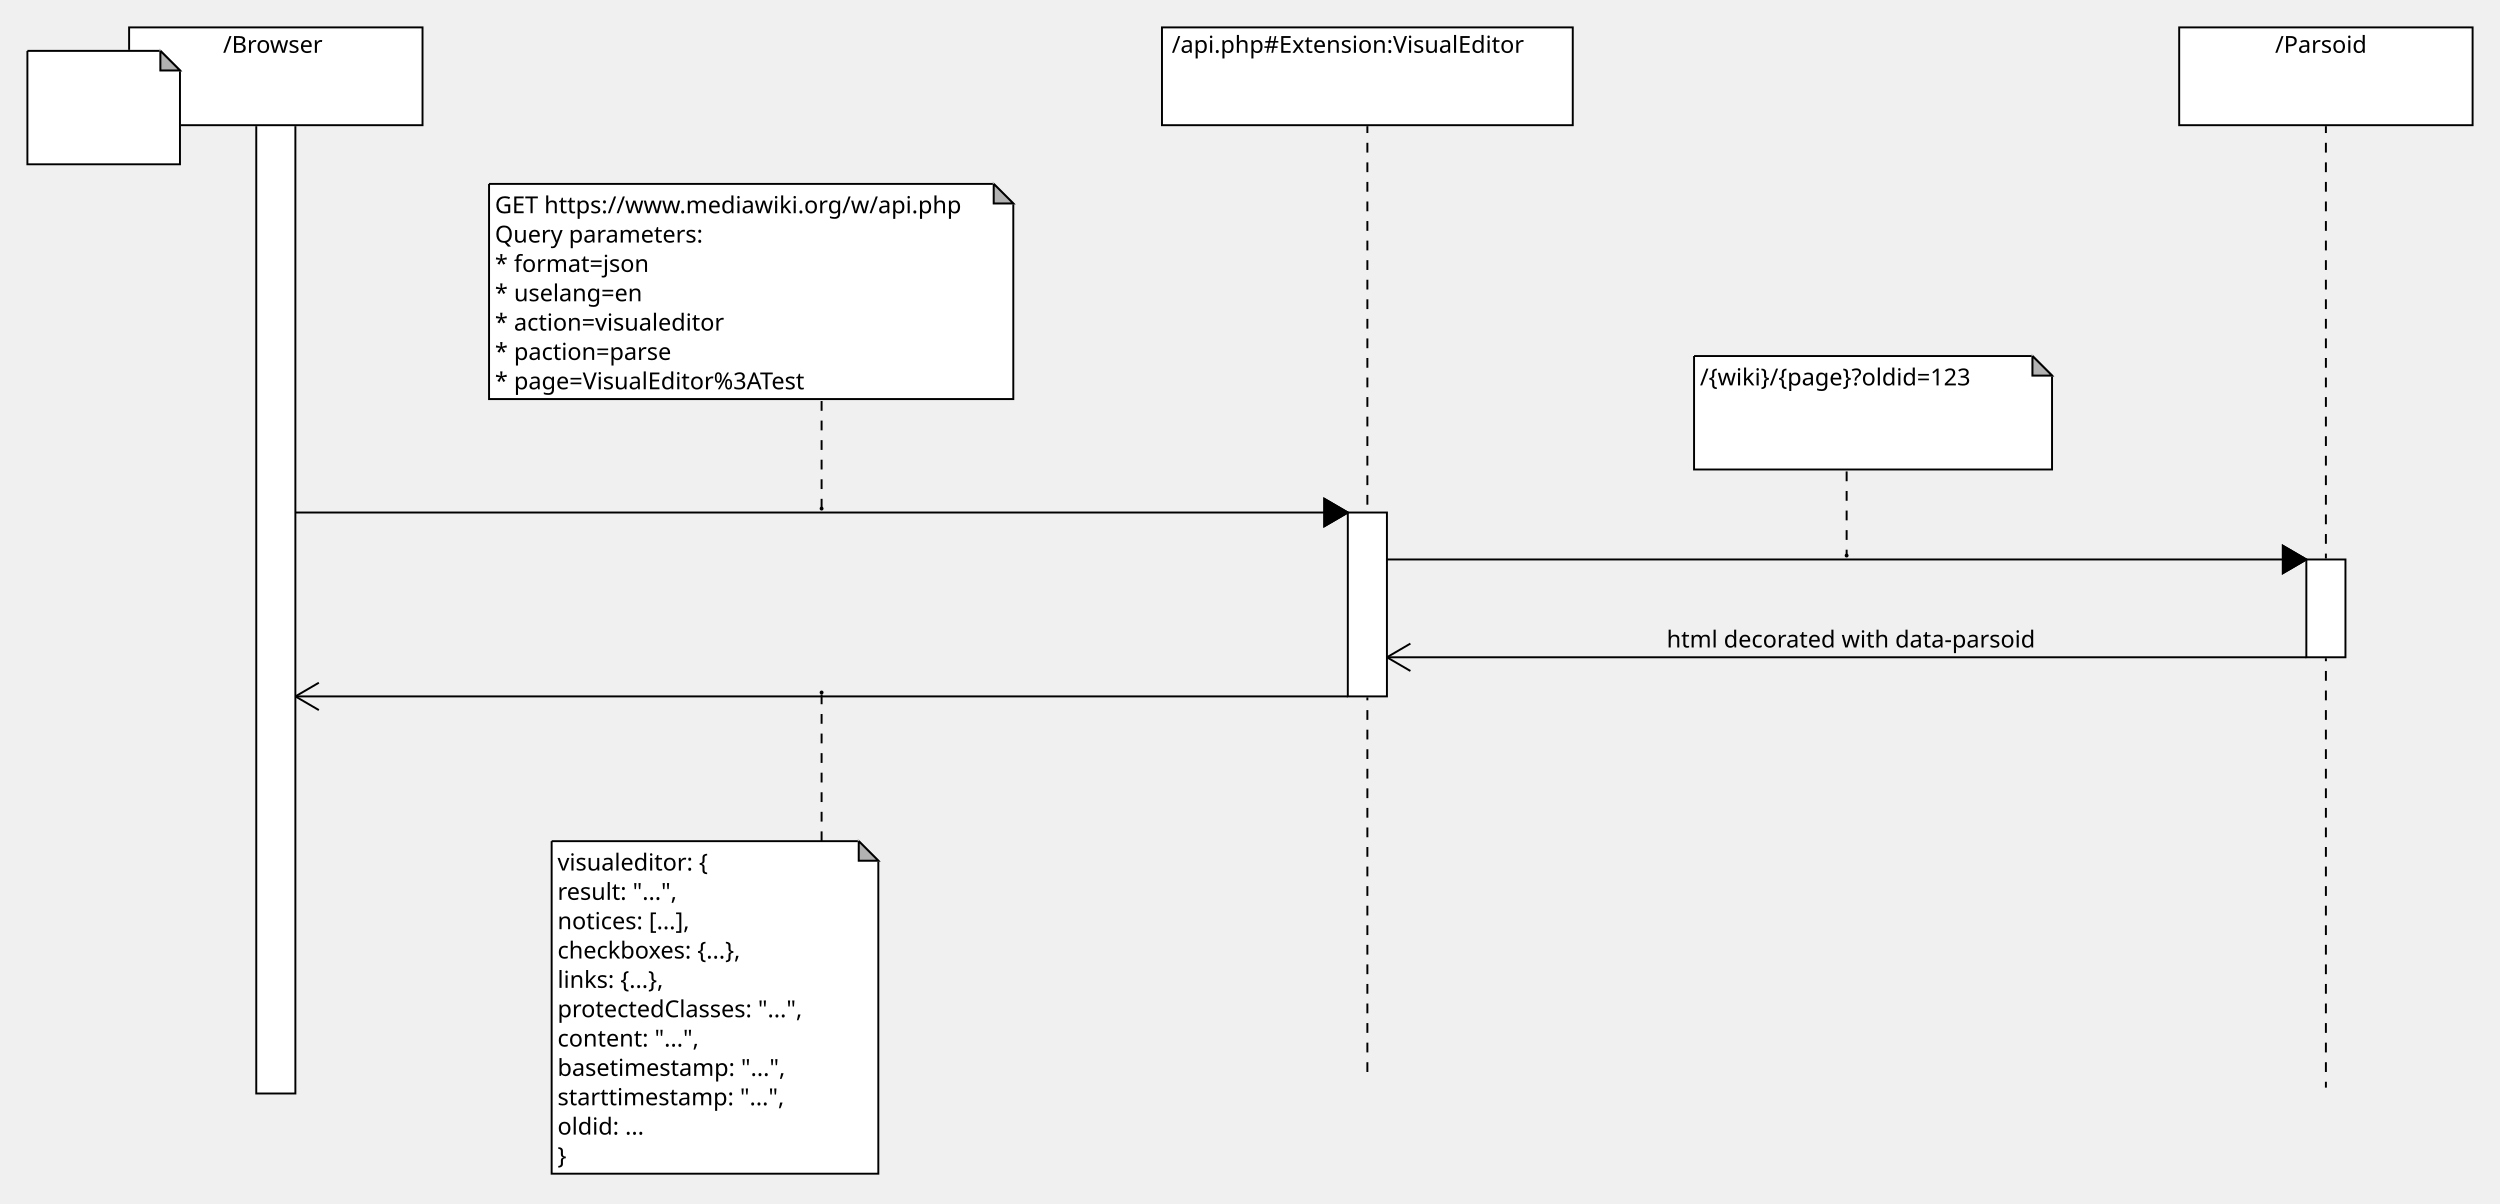
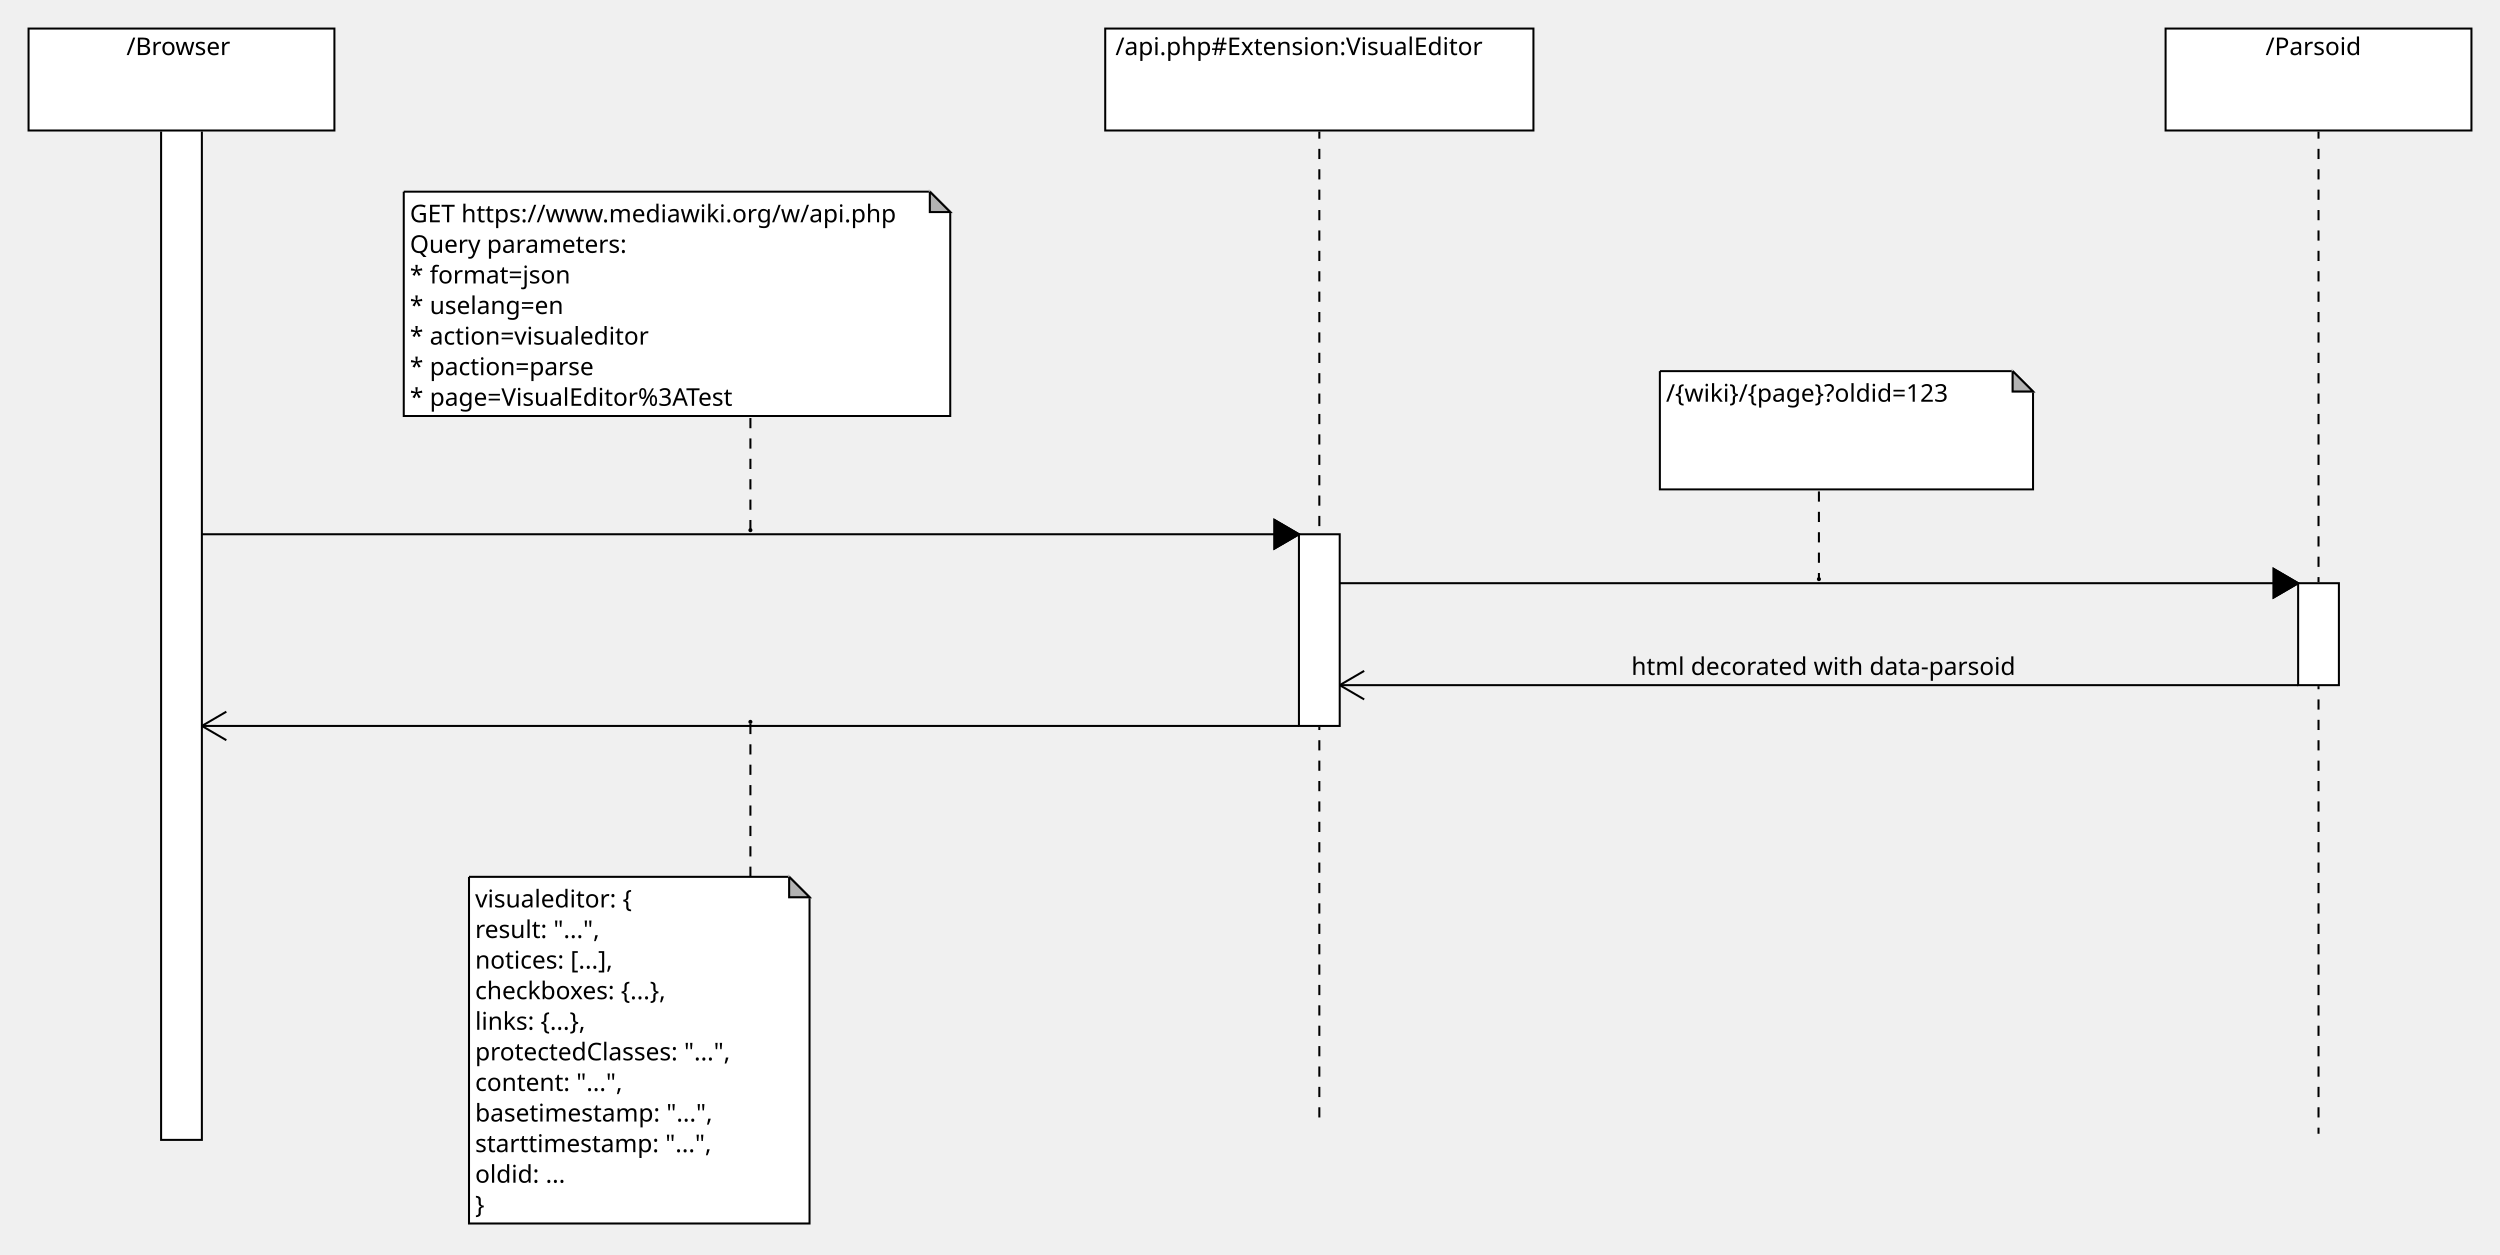
- <svg xmlns="http://www.w3.org/2000/svg" height="615" version="1.1" width="1278">
-   <line fill="#000000" stroke="#000000" stroke-width="1" x1="141" x2="141" y1="63" y2="68" />
-   <line fill="#000000" stroke="#000000" stroke-width="1" x1="141" x2="141" y1="73" y2="78" />
-   <line fill="#000000" stroke="#000000" stroke-width="1" x1="141" x2="141" y1="83" y2="88" />
-   <line fill="#000000" stroke="#000000" stroke-width="1" x1="141" x2="141" y1="93" y2="98" />
-   <line fill="#000000" stroke="#000000" stroke-width="1" x1="141" x2="141" y1="103" y2="108" />
-   <line fill="#000000" stroke="#000000" stroke-width="1" x1="141" x2="141" y1="113" y2="118" />
-   <line fill="#000000" stroke="#000000" stroke-width="1" x1="141" x2="141" y1="123" y2="128" />
-   <line fill="#000000" stroke="#000000" stroke-width="1" x1="141" x2="141" y1="133" y2="138" />
-   <line fill="#000000" stroke="#000000" stroke-width="1" x1="141" x2="141" y1="143" y2="148" />
-   <line fill="#000000" stroke="#000000" stroke-width="1" x1="141" x2="141" y1="153" y2="158" />
-   <line fill="#000000" stroke="#000000" stroke-width="1" x1="141" x2="141" y1="163" y2="168" />
-   <line fill="#000000" stroke="#000000" stroke-width="1" x1="141" x2="141" y1="173" y2="178" />
-   <line fill="#000000" stroke="#000000" stroke-width="1" x1="141" x2="141" y1="183" y2="188" />
-   <line fill="#000000" stroke="#000000" stroke-width="1" x1="141" x2="141" y1="193" y2="198" />
-   <line fill="#000000" stroke="#000000" stroke-width="1" x1="141" x2="141" y1="203" y2="208" />
-   <line fill="#000000" stroke="#000000" stroke-width="1" x1="141" x2="141" y1="213" y2="218" />
-   <line fill="#000000" stroke="#000000" stroke-width="1" x1="141" x2="141" y1="223" y2="228" />
-   <line fill="#000000" stroke="#000000" stroke-width="1" x1="141" x2="141" y1="233" y2="238" />
-   <line fill="#000000" stroke="#000000" stroke-width="1" x1="141" x2="141" y1="243" y2="248" />
-   <line fill="#000000" stroke="#000000" stroke-width="1" x1="141" x2="141" y1="253" y2="258" />
-   <line fill="#000000" stroke="#000000" stroke-width="1" x1="141" x2="141" y1="263" y2="268" />
-   <line fill="#000000" stroke="#000000" stroke-width="1" x1="141" x2="141" y1="273" y2="278" />
-   <line fill="#000000" stroke="#000000" stroke-width="1" x1="141" x2="141" y1="283" y2="288" />
-   <line fill="#000000" stroke="#000000" stroke-width="1" x1="141" x2="141" y1="293" y2="298" />
-   <line fill="#000000" stroke="#000000" stroke-width="1" x1="141" x2="141" y1="303" y2="308" />
-   <line fill="#000000" stroke="#000000" stroke-width="1" x1="141" x2="141" y1="313" y2="318" />
-   <line fill="#000000" stroke="#000000" stroke-width="1" x1="141" x2="141" y1="323" y2="328" />
-   <line fill="#000000" stroke="#000000" stroke-width="1" x1="141" x2="141" y1="333" y2="338" />
-   <line fill="#000000" stroke="#000000" stroke-width="1" x1="141" x2="141" y1="343" y2="348" />
-   <line fill="#000000" stroke="#000000" stroke-width="1" x1="141" x2="141" y1="353" y2="358" />
-   <line fill="#000000" stroke="#000000" stroke-width="1" x1="141" x2="141" y1="363" y2="368" />
-   <line fill="#000000" stroke="#000000" stroke-width="1" x1="141" x2="141" y1="373" y2="378" />
-   <line fill="#000000" stroke="#000000" stroke-width="1" x1="141" x2="141" y1="383" y2="388" />
-   <line fill="#000000" stroke="#000000" stroke-width="1" x1="141" x2="141" y1="393" y2="398" />
-   <line fill="#000000" stroke="#000000" stroke-width="1" x1="141" x2="141" y1="403" y2="408" />
-   <line fill="#000000" stroke="#000000" stroke-width="1" x1="141" x2="141" y1="413" y2="418" />
-   <line fill="#000000" stroke="#000000" stroke-width="1" x1="141" x2="141" y1="423" y2="428" />
-   <line fill="#000000" stroke="#000000" stroke-width="1" x1="141" x2="141" y1="433" y2="438" />
-   <line fill="#000000" stroke="#000000" stroke-width="1" x1="141" x2="141" y1="443" y2="448" />
-   <line fill="#000000" stroke="#000000" stroke-width="1" x1="141" x2="141" y1="453" y2="458" />
-   <line fill="#000000" stroke="#000000" stroke-width="1" x1="141" x2="141" y1="463" y2="468" />
-   <line fill="#000000" stroke="#000000" stroke-width="1" x1="141" x2="141" y1="473" y2="478" />
-   <line fill="#000000" stroke="#000000" stroke-width="1" x1="141" x2="141" y1="483" y2="488" />
-   <line fill="#000000" stroke="#000000" stroke-width="1" x1="141" x2="141" y1="493" y2="498" />
-   <line fill="#000000" stroke="#000000" stroke-width="1" x1="141" x2="141" y1="503" y2="508" />
-   <line fill="#000000" stroke="#000000" stroke-width="1" x1="141" x2="141" y1="513" y2="518" />
-   <line fill="#000000" stroke="#000000" stroke-width="1" x1="141" x2="141" y1="523" y2="528" />
-   <line fill="#000000" stroke="#000000" stroke-width="1" x1="141" x2="141" y1="533" y2="538" />
-   <line fill="#000000" stroke="#000000" stroke-width="1" x1="141" x2="141" y1="543" y2="548" />
-   <line fill="#000000" stroke="#000000" stroke-width="1" x1="141" x2="141" y1="553" y2="558" />
-   <rect fill="#ffffff" height="496" stroke="#ffffff" stroke-width="1" width="20" x="131" y="63" />
-   <rect fill="none" height="496" stroke="#000000" stroke-width="1" width="20" x="131" y="63" />
-   <rect fill="#ffffff" height="50" stroke="#ffffff" stroke-width="1" width="150" x="66" y="14" />
-   <rect fill="none" height="50" stroke="#000000" stroke-width="1" width="150" x="66" y="14" />
-   <text font-family="Dialog" font-size="12" x="114" y="27">
+ <svg xmlns="http://www.w3.org/2000/svg" height="615" version="1.1" width="1226">
+   <line fill="#000000" stroke="#000000" stroke-width="1" x1="89" x2="89" y1="63" y2="68" />
+   <line fill="#000000" stroke="#000000" stroke-width="1" x1="89" x2="89" y1="73" y2="78" />
+   <line fill="#000000" stroke="#000000" stroke-width="1" x1="89" x2="89" y1="83" y2="88" />
+   <line fill="#000000" stroke="#000000" stroke-width="1" x1="89" x2="89" y1="93" y2="98" />
+   <line fill="#000000" stroke="#000000" stroke-width="1" x1="89" x2="89" y1="103" y2="108" />
+   <line fill="#000000" stroke="#000000" stroke-width="1" x1="89" x2="89" y1="113" y2="118" />
+   <line fill="#000000" stroke="#000000" stroke-width="1" x1="89" x2="89" y1="123" y2="128" />
+   <line fill="#000000" stroke="#000000" stroke-width="1" x1="89" x2="89" y1="133" y2="138" />
+   <line fill="#000000" stroke="#000000" stroke-width="1" x1="89" x2="89" y1="143" y2="148" />
+   <line fill="#000000" stroke="#000000" stroke-width="1" x1="89" x2="89" y1="153" y2="158" />
+   <line fill="#000000" stroke="#000000" stroke-width="1" x1="89" x2="89" y1="163" y2="168" />
+   <line fill="#000000" stroke="#000000" stroke-width="1" x1="89" x2="89" y1="173" y2="178" />
+   <line fill="#000000" stroke="#000000" stroke-width="1" x1="89" x2="89" y1="183" y2="188" />
+   <line fill="#000000" stroke="#000000" stroke-width="1" x1="89" x2="89" y1="193" y2="198" />
+   <line fill="#000000" stroke="#000000" stroke-width="1" x1="89" x2="89" y1="203" y2="208" />
+   <line fill="#000000" stroke="#000000" stroke-width="1" x1="89" x2="89" y1="213" y2="218" />
+   <line fill="#000000" stroke="#000000" stroke-width="1" x1="89" x2="89" y1="223" y2="228" />
+   <line fill="#000000" stroke="#000000" stroke-width="1" x1="89" x2="89" y1="233" y2="238" />
+   <line fill="#000000" stroke="#000000" stroke-width="1" x1="89" x2="89" y1="243" y2="248" />
+   <line fill="#000000" stroke="#000000" stroke-width="1" x1="89" x2="89" y1="253" y2="258" />
+   <line fill="#000000" stroke="#000000" stroke-width="1" x1="89" x2="89" y1="263" y2="268" />
+   <line fill="#000000" stroke="#000000" stroke-width="1" x1="89" x2="89" y1="273" y2="278" />
+   <line fill="#000000" stroke="#000000" stroke-width="1" x1="89" x2="89" y1="283" y2="288" />
+   <line fill="#000000" stroke="#000000" stroke-width="1" x1="89" x2="89" y1="293" y2="298" />
+   <line fill="#000000" stroke="#000000" stroke-width="1" x1="89" x2="89" y1="303" y2="308" />
+   <line fill="#000000" stroke="#000000" stroke-width="1" x1="89" x2="89" y1="313" y2="318" />
+   <line fill="#000000" stroke="#000000" stroke-width="1" x1="89" x2="89" y1="323" y2="328" />
+   <line fill="#000000" stroke="#000000" stroke-width="1" x1="89" x2="89" y1="333" y2="338" />
+   <line fill="#000000" stroke="#000000" stroke-width="1" x1="89" x2="89" y1="343" y2="348" />
+   <line fill="#000000" stroke="#000000" stroke-width="1" x1="89" x2="89" y1="353" y2="358" />
+   <line fill="#000000" stroke="#000000" stroke-width="1" x1="89" x2="89" y1="363" y2="368" />
+   <line fill="#000000" stroke="#000000" stroke-width="1" x1="89" x2="89" y1="373" y2="378" />
+   <line fill="#000000" stroke="#000000" stroke-width="1" x1="89" x2="89" y1="383" y2="388" />
+   <line fill="#000000" stroke="#000000" stroke-width="1" x1="89" x2="89" y1="393" y2="398" />
+   <line fill="#000000" stroke="#000000" stroke-width="1" x1="89" x2="89" y1="403" y2="408" />
+   <line fill="#000000" stroke="#000000" stroke-width="1" x1="89" x2="89" y1="413" y2="418" />
+   <line fill="#000000" stroke="#000000" stroke-width="1" x1="89" x2="89" y1="423" y2="428" />
+   <line fill="#000000" stroke="#000000" stroke-width="1" x1="89" x2="89" y1="433" y2="438" />
+   <line fill="#000000" stroke="#000000" stroke-width="1" x1="89" x2="89" y1="443" y2="448" />
+   <line fill="#000000" stroke="#000000" stroke-width="1" x1="89" x2="89" y1="453" y2="458" />
+   <line fill="#000000" stroke="#000000" stroke-width="1" x1="89" x2="89" y1="463" y2="468" />
+   <line fill="#000000" stroke="#000000" stroke-width="1" x1="89" x2="89" y1="473" y2="478" />
+   <line fill="#000000" stroke="#000000" stroke-width="1" x1="89" x2="89" y1="483" y2="488" />
+   <line fill="#000000" stroke="#000000" stroke-width="1" x1="89" x2="89" y1="493" y2="498" />
+   <line fill="#000000" stroke="#000000" stroke-width="1" x1="89" x2="89" y1="503" y2="508" />
+   <line fill="#000000" stroke="#000000" stroke-width="1" x1="89" x2="89" y1="513" y2="518" />
+   <line fill="#000000" stroke="#000000" stroke-width="1" x1="89" x2="89" y1="523" y2="528" />
+   <line fill="#000000" stroke="#000000" stroke-width="1" x1="89" x2="89" y1="533" y2="538" />
+   <line fill="#000000" stroke="#000000" stroke-width="1" x1="89" x2="89" y1="543" y2="548" />
+   <line fill="#000000" stroke="#000000" stroke-width="1" x1="89" x2="89" y1="553" y2="558" />
+   <rect fill="#ffffff" height="496" stroke="#ffffff" stroke-width="1" width="20" x="79" y="63" />
+   <rect fill="none" height="496" stroke="#000000" stroke-width="1" width="20" x="79" y="63" />
+   <rect fill="#ffffff" height="50" stroke="#ffffff" stroke-width="1" width="150" x="14" y="14" />
+   <rect fill="none" height="50" stroke="#000000" stroke-width="1" width="150" x="14" y="14" />
+   <text font-family="Dialog" font-size="12" x="62" y="27">
/Browser</text>
-   <line fill="#000000" stroke="#000000" stroke-width="1" x1="699" x2="699" y1="63" y2="68" />
-   <line fill="#000000" stroke="#000000" stroke-width="1" x1="699" x2="699" y1="73" y2="78" />
-   <line fill="#000000" stroke="#000000" stroke-width="1" x1="699" x2="699" y1="83" y2="88" />
-   <line fill="#000000" stroke="#000000" stroke-width="1" x1="699" x2="699" y1="93" y2="98" />
-   <line fill="#000000" stroke="#000000" stroke-width="1" x1="699" x2="699" y1="103" y2="108" />
-   <line fill="#000000" stroke="#000000" stroke-width="1" x1="699" x2="699" y1="113" y2="118" />
-   <line fill="#000000" stroke="#000000" stroke-width="1" x1="699" x2="699" y1="123" y2="128" />
-   <line fill="#000000" stroke="#000000" stroke-width="1" x1="699" x2="699" y1="133" y2="138" />
-   <line fill="#000000" stroke="#000000" stroke-width="1" x1="699" x2="699" y1="143" y2="148" />
-   <line fill="#000000" stroke="#000000" stroke-width="1" x1="699" x2="699" y1="153" y2="158" />
-   <line fill="#000000" stroke="#000000" stroke-width="1" x1="699" x2="699" y1="163" y2="168" />
-   <line fill="#000000" stroke="#000000" stroke-width="1" x1="699" x2="699" y1="173" y2="178" />
-   <line fill="#000000" stroke="#000000" stroke-width="1" x1="699" x2="699" y1="183" y2="188" />
-   <line fill="#000000" stroke="#000000" stroke-width="1" x1="699" x2="699" y1="193" y2="198" />
-   <line fill="#000000" stroke="#000000" stroke-width="1" x1="699" x2="699" y1="203" y2="208" />
-   <line fill="#000000" stroke="#000000" stroke-width="1" x1="699" x2="699" y1="213" y2="218" />
-   <line fill="#000000" stroke="#000000" stroke-width="1" x1="699" x2="699" y1="223" y2="228" />
-   <line fill="#000000" stroke="#000000" stroke-width="1" x1="699" x2="699" y1="233" y2="238" />
-   <line fill="#000000" stroke="#000000" stroke-width="1" x1="699" x2="699" y1="243" y2="248" />
-   <line fill="#000000" stroke="#000000" stroke-width="1" x1="699" x2="699" y1="253" y2="258" />
-   <line fill="#000000" stroke="#000000" stroke-width="1" x1="699" x2="699" y1="263" y2="268" />
-   <line fill="#000000" stroke="#000000" stroke-width="1" x1="699" x2="699" y1="273" y2="278" />
-   <line fill="#000000" stroke="#000000" stroke-width="1" x1="699" x2="699" y1="283" y2="288" />
-   <line fill="#000000" stroke="#000000" stroke-width="1" x1="699" x2="699" y1="293" y2="298" />
-   <line fill="#000000" stroke="#000000" stroke-width="1" x1="699" x2="699" y1="303" y2="308" />
-   <line fill="#000000" stroke="#000000" stroke-width="1" x1="699" x2="699" y1="313" y2="318" />
-   <line fill="#000000" stroke="#000000" stroke-width="1" x1="699" x2="699" y1="323" y2="328" />
-   <line fill="#000000" stroke="#000000" stroke-width="1" x1="699" x2="699" y1="333" y2="338" />
-   <line fill="#000000" stroke="#000000" stroke-width="1" x1="699" x2="699" y1="343" y2="348" />
-   <line fill="#000000" stroke="#000000" stroke-width="1" x1="699" x2="699" y1="353" y2="358" />
-   <line fill="#000000" stroke="#000000" stroke-width="1" x1="699" x2="699" y1="363" y2="368" />
-   <line fill="#000000" stroke="#000000" stroke-width="1" x1="699" x2="699" y1="373" y2="378" />
-   <line fill="#000000" stroke="#000000" stroke-width="1" x1="699" x2="699" y1="383" y2="388" />
-   <line fill="#000000" stroke="#000000" stroke-width="1" x1="699" x2="699" y1="393" y2="398" />
-   <line fill="#000000" stroke="#000000" stroke-width="1" x1="699" x2="699" y1="403" y2="408" />
-   <line fill="#000000" stroke="#000000" stroke-width="1" x1="699" x2="699" y1="413" y2="418" />
-   <line fill="#000000" stroke="#000000" stroke-width="1" x1="699" x2="699" y1="423" y2="428" />
-   <line fill="#000000" stroke="#000000" stroke-width="1" x1="699" x2="699" y1="433" y2="438" />
-   <line fill="#000000" stroke="#000000" stroke-width="1" x1="699" x2="699" y1="443" y2="448" />
-   <line fill="#000000" stroke="#000000" stroke-width="1" x1="699" x2="699" y1="453" y2="458" />
-   <line fill="#000000" stroke="#000000" stroke-width="1" x1="699" x2="699" y1="463" y2="468" />
-   <line fill="#000000" stroke="#000000" stroke-width="1" x1="699" x2="699" y1="473" y2="478" />
-   <line fill="#000000" stroke="#000000" stroke-width="1" x1="699" x2="699" y1="483" y2="488" />
-   <line fill="#000000" stroke="#000000" stroke-width="1" x1="699" x2="699" y1="493" y2="498" />
-   <line fill="#000000" stroke="#000000" stroke-width="1" x1="699" x2="699" y1="503" y2="508" />
-   <line fill="#000000" stroke="#000000" stroke-width="1" x1="699" x2="699" y1="513" y2="518" />
-   <line fill="#000000" stroke="#000000" stroke-width="1" x1="699" x2="699" y1="523" y2="528" />
-   <line fill="#000000" stroke="#000000" stroke-width="1" x1="699" x2="699" y1="533" y2="538" />
-   <line fill="#000000" stroke="#000000" stroke-width="1" x1="699" x2="699" y1="543" y2="548" />
-   <rect fill="#ffffff" height="94" stroke="#ffffff" stroke-width="1" width="20" x="689" y="262" />
-   <rect fill="none" height="94" stroke="#000000" stroke-width="1" width="20" x="689" y="262" />
-   <rect fill="#ffffff" height="50" stroke="#ffffff" stroke-width="1" width="210" x="594" y="14" />
-   <rect fill="none" height="50" stroke="#000000" stroke-width="1" width="210" x="594" y="14" />
-   <text font-family="Dialog" font-size="12" x="599" y="27">
+   <line fill="#000000" stroke="#000000" stroke-width="1" x1="647" x2="647" y1="63" y2="68" />
+   <line fill="#000000" stroke="#000000" stroke-width="1" x1="647" x2="647" y1="73" y2="78" />
+   <line fill="#000000" stroke="#000000" stroke-width="1" x1="647" x2="647" y1="83" y2="88" />
+   <line fill="#000000" stroke="#000000" stroke-width="1" x1="647" x2="647" y1="93" y2="98" />
+   <line fill="#000000" stroke="#000000" stroke-width="1" x1="647" x2="647" y1="103" y2="108" />
+   <line fill="#000000" stroke="#000000" stroke-width="1" x1="647" x2="647" y1="113" y2="118" />
+   <line fill="#000000" stroke="#000000" stroke-width="1" x1="647" x2="647" y1="123" y2="128" />
+   <line fill="#000000" stroke="#000000" stroke-width="1" x1="647" x2="647" y1="133" y2="138" />
+   <line fill="#000000" stroke="#000000" stroke-width="1" x1="647" x2="647" y1="143" y2="148" />
+   <line fill="#000000" stroke="#000000" stroke-width="1" x1="647" x2="647" y1="153" y2="158" />
+   <line fill="#000000" stroke="#000000" stroke-width="1" x1="647" x2="647" y1="163" y2="168" />
+   <line fill="#000000" stroke="#000000" stroke-width="1" x1="647" x2="647" y1="173" y2="178" />
+   <line fill="#000000" stroke="#000000" stroke-width="1" x1="647" x2="647" y1="183" y2="188" />
+   <line fill="#000000" stroke="#000000" stroke-width="1" x1="647" x2="647" y1="193" y2="198" />
+   <line fill="#000000" stroke="#000000" stroke-width="1" x1="647" x2="647" y1="203" y2="208" />
+   <line fill="#000000" stroke="#000000" stroke-width="1" x1="647" x2="647" y1="213" y2="218" />
+   <line fill="#000000" stroke="#000000" stroke-width="1" x1="647" x2="647" y1="223" y2="228" />
+   <line fill="#000000" stroke="#000000" stroke-width="1" x1="647" x2="647" y1="233" y2="238" />
+   <line fill="#000000" stroke="#000000" stroke-width="1" x1="647" x2="647" y1="243" y2="248" />
+   <line fill="#000000" stroke="#000000" stroke-width="1" x1="647" x2="647" y1="253" y2="258" />
+   <line fill="#000000" stroke="#000000" stroke-width="1" x1="647" x2="647" y1="263" y2="268" />
+   <line fill="#000000" stroke="#000000" stroke-width="1" x1="647" x2="647" y1="273" y2="278" />
+   <line fill="#000000" stroke="#000000" stroke-width="1" x1="647" x2="647" y1="283" y2="288" />
+   <line fill="#000000" stroke="#000000" stroke-width="1" x1="647" x2="647" y1="293" y2="298" />
+   <line fill="#000000" stroke="#000000" stroke-width="1" x1="647" x2="647" y1="303" y2="308" />
+   <line fill="#000000" stroke="#000000" stroke-width="1" x1="647" x2="647" y1="313" y2="318" />
+   <line fill="#000000" stroke="#000000" stroke-width="1" x1="647" x2="647" y1="323" y2="328" />
+   <line fill="#000000" stroke="#000000" stroke-width="1" x1="647" x2="647" y1="333" y2="338" />
+   <line fill="#000000" stroke="#000000" stroke-width="1" x1="647" x2="647" y1="343" y2="348" />
+   <line fill="#000000" stroke="#000000" stroke-width="1" x1="647" x2="647" y1="353" y2="358" />
+   <line fill="#000000" stroke="#000000" stroke-width="1" x1="647" x2="647" y1="363" y2="368" />
+   <line fill="#000000" stroke="#000000" stroke-width="1" x1="647" x2="647" y1="373" y2="378" />
+   <line fill="#000000" stroke="#000000" stroke-width="1" x1="647" x2="647" y1="383" y2="388" />
+   <line fill="#000000" stroke="#000000" stroke-width="1" x1="647" x2="647" y1="393" y2="398" />
+   <line fill="#000000" stroke="#000000" stroke-width="1" x1="647" x2="647" y1="403" y2="408" />
+   <line fill="#000000" stroke="#000000" stroke-width="1" x1="647" x2="647" y1="413" y2="418" />
+   <line fill="#000000" stroke="#000000" stroke-width="1" x1="647" x2="647" y1="423" y2="428" />
+   <line fill="#000000" stroke="#000000" stroke-width="1" x1="647" x2="647" y1="433" y2="438" />
+   <line fill="#000000" stroke="#000000" stroke-width="1" x1="647" x2="647" y1="443" y2="448" />
+   <line fill="#000000" stroke="#000000" stroke-width="1" x1="647" x2="647" y1="453" y2="458" />
+   <line fill="#000000" stroke="#000000" stroke-width="1" x1="647" x2="647" y1="463" y2="468" />
+   <line fill="#000000" stroke="#000000" stroke-width="1" x1="647" x2="647" y1="473" y2="478" />
+   <line fill="#000000" stroke="#000000" stroke-width="1" x1="647" x2="647" y1="483" y2="488" />
+   <line fill="#000000" stroke="#000000" stroke-width="1" x1="647" x2="647" y1="493" y2="498" />
+   <line fill="#000000" stroke="#000000" stroke-width="1" x1="647" x2="647" y1="503" y2="508" />
+   <line fill="#000000" stroke="#000000" stroke-width="1" x1="647" x2="647" y1="513" y2="518" />
+   <line fill="#000000" stroke="#000000" stroke-width="1" x1="647" x2="647" y1="523" y2="528" />
+   <line fill="#000000" stroke="#000000" stroke-width="1" x1="647" x2="647" y1="533" y2="538" />
+   <line fill="#000000" stroke="#000000" stroke-width="1" x1="647" x2="647" y1="543" y2="548" />
+   <rect fill="#ffffff" height="94" stroke="#ffffff" stroke-width="1" width="20" x="637" y="262" />
+   <rect fill="none" height="94" stroke="#000000" stroke-width="1" width="20" x="637" y="262" />
+   <rect fill="#ffffff" height="50" stroke="#ffffff" stroke-width="1" width="210" x="542" y="14" />
+   <rect fill="none" height="50" stroke="#000000" stroke-width="1" width="210" x="542" y="14" />
+   <text font-family="Dialog" font-size="12" x="547" y="27">
/api.php#Extension:VisualEditor</text>
-   <line fill="#000000" stroke="#000000" stroke-width="1" x1="1189" x2="1189" y1="63" y2="68" />
-   <line fill="#000000" stroke="#000000" stroke-width="1" x1="1189" x2="1189" y1="73" y2="78" />
-   <line fill="#000000" stroke="#000000" stroke-width="1" x1="1189" x2="1189" y1="83" y2="88" />
-   <line fill="#000000" stroke="#000000" stroke-width="1" x1="1189" x2="1189" y1="93" y2="98" />
-   <line fill="#000000" stroke="#000000" stroke-width="1" x1="1189" x2="1189" y1="103" y2="108" />
-   <line fill="#000000" stroke="#000000" stroke-width="1" x1="1189" x2="1189" y1="113" y2="118" />
-   <line fill="#000000" stroke="#000000" stroke-width="1" x1="1189" x2="1189" y1="123" y2="128" />
-   <line fill="#000000" stroke="#000000" stroke-width="1" x1="1189" x2="1189" y1="133" y2="138" />
-   <line fill="#000000" stroke="#000000" stroke-width="1" x1="1189" x2="1189" y1="143" y2="148" />
-   <line fill="#000000" stroke="#000000" stroke-width="1" x1="1189" x2="1189" y1="153" y2="158" />
-   <line fill="#000000" stroke="#000000" stroke-width="1" x1="1189" x2="1189" y1="163" y2="168" />
-   <line fill="#000000" stroke="#000000" stroke-width="1" x1="1189" x2="1189" y1="173" y2="178" />
-   <line fill="#000000" stroke="#000000" stroke-width="1" x1="1189" x2="1189" y1="183" y2="188" />
-   <line fill="#000000" stroke="#000000" stroke-width="1" x1="1189" x2="1189" y1="193" y2="198" />
-   <line fill="#000000" stroke="#000000" stroke-width="1" x1="1189" x2="1189" y1="203" y2="208" />
-   <line fill="#000000" stroke="#000000" stroke-width="1" x1="1189" x2="1189" y1="213" y2="218" />
-   <line fill="#000000" stroke="#000000" stroke-width="1" x1="1189" x2="1189" y1="223" y2="228" />
-   <line fill="#000000" stroke="#000000" stroke-width="1" x1="1189" x2="1189" y1="233" y2="238" />
-   <line fill="#000000" stroke="#000000" stroke-width="1" x1="1189" x2="1189" y1="243" y2="248" />
-   <line fill="#000000" stroke="#000000" stroke-width="1" x1="1189" x2="1189" y1="253" y2="258" />
-   <line fill="#000000" stroke="#000000" stroke-width="1" x1="1189" x2="1189" y1="263" y2="268" />
-   <line fill="#000000" stroke="#000000" stroke-width="1" x1="1189" x2="1189" y1="273" y2="278" />
-   <line fill="#000000" stroke="#000000" stroke-width="1" x1="1189" x2="1189" y1="283" y2="288" />
-   <line fill="#000000" stroke="#000000" stroke-width="1" x1="1189" x2="1189" y1="293" y2="298" />
-   <line fill="#000000" stroke="#000000" stroke-width="1" x1="1189" x2="1189" y1="303" y2="308" />
-   <line fill="#000000" stroke="#000000" stroke-width="1" x1="1189" x2="1189" y1="313" y2="318" />
-   <line fill="#000000" stroke="#000000" stroke-width="1" x1="1189" x2="1189" y1="323" y2="328" />
-   <line fill="#000000" stroke="#000000" stroke-width="1" x1="1189" x2="1189" y1="333" y2="338" />
-   <line fill="#000000" stroke="#000000" stroke-width="1" x1="1189" x2="1189" y1="343" y2="348" />
-   <line fill="#000000" stroke="#000000" stroke-width="1" x1="1189" x2="1189" y1="353" y2="358" />
-   <line fill="#000000" stroke="#000000" stroke-width="1" x1="1189" x2="1189" y1="363" y2="368" />
-   <line fill="#000000" stroke="#000000" stroke-width="1" x1="1189" x2="1189" y1="373" y2="378" />
-   <line fill="#000000" stroke="#000000" stroke-width="1" x1="1189" x2="1189" y1="383" y2="388" />
-   <line fill="#000000" stroke="#000000" stroke-width="1" x1="1189" x2="1189" y1="393" y2="398" />
-   <line fill="#000000" stroke="#000000" stroke-width="1" x1="1189" x2="1189" y1="403" y2="408" />
-   <line fill="#000000" stroke="#000000" stroke-width="1" x1="1189" x2="1189" y1="413" y2="418" />
-   <line fill="#000000" stroke="#000000" stroke-width="1" x1="1189" x2="1189" y1="423" y2="428" />
-   <line fill="#000000" stroke="#000000" stroke-width="1" x1="1189" x2="1189" y1="433" y2="438" />
-   <line fill="#000000" stroke="#000000" stroke-width="1" x1="1189" x2="1189" y1="443" y2="448" />
-   <line fill="#000000" stroke="#000000" stroke-width="1" x1="1189" x2="1189" y1="453" y2="458" />
-   <line fill="#000000" stroke="#000000" stroke-width="1" x1="1189" x2="1189" y1="463" y2="468" />
-   <line fill="#000000" stroke="#000000" stroke-width="1" x1="1189" x2="1189" y1="473" y2="478" />
-   <line fill="#000000" stroke="#000000" stroke-width="1" x1="1189" x2="1189" y1="483" y2="488" />
-   <line fill="#000000" stroke="#000000" stroke-width="1" x1="1189" x2="1189" y1="493" y2="498" />
-   <line fill="#000000" stroke="#000000" stroke-width="1" x1="1189" x2="1189" y1="503" y2="508" />
-   <line fill="#000000" stroke="#000000" stroke-width="1" x1="1189" x2="1189" y1="513" y2="518" />
-   <line fill="#000000" stroke="#000000" stroke-width="1" x1="1189" x2="1189" y1="523" y2="528" />
-   <line fill="#000000" stroke="#000000" stroke-width="1" x1="1189" x2="1189" y1="533" y2="538" />
-   <line fill="#000000" stroke="#000000" stroke-width="1" x1="1189" x2="1189" y1="543" y2="548" />
-   <line fill="#000000" stroke="#000000" stroke-width="1" x1="1189" x2="1189" y1="553" y2="556" />
-   <rect fill="#ffffff" height="50" stroke="#ffffff" stroke-width="1" width="20" x="1179" y="286" />
-   <rect fill="none" height="50" stroke="#000000" stroke-width="1" width="20" x="1179" y="286" />
-   <rect fill="#ffffff" height="50" stroke="#ffffff" stroke-width="1" width="150" x="1114" y="14" />
-   <rect fill="none" height="50" stroke="#000000" stroke-width="1" width="150" x="1114" y="14" />
-   <text font-family="Dialog" font-size="12" x="1163" y="27">
+   <line fill="#000000" stroke="#000000" stroke-width="1" x1="1137" x2="1137" y1="63" y2="68" />
+   <line fill="#000000" stroke="#000000" stroke-width="1" x1="1137" x2="1137" y1="73" y2="78" />
+   <line fill="#000000" stroke="#000000" stroke-width="1" x1="1137" x2="1137" y1="83" y2="88" />
+   <line fill="#000000" stroke="#000000" stroke-width="1" x1="1137" x2="1137" y1="93" y2="98" />
+   <line fill="#000000" stroke="#000000" stroke-width="1" x1="1137" x2="1137" y1="103" y2="108" />
+   <line fill="#000000" stroke="#000000" stroke-width="1" x1="1137" x2="1137" y1="113" y2="118" />
+   <line fill="#000000" stroke="#000000" stroke-width="1" x1="1137" x2="1137" y1="123" y2="128" />
+   <line fill="#000000" stroke="#000000" stroke-width="1" x1="1137" x2="1137" y1="133" y2="138" />
+   <line fill="#000000" stroke="#000000" stroke-width="1" x1="1137" x2="1137" y1="143" y2="148" />
+   <line fill="#000000" stroke="#000000" stroke-width="1" x1="1137" x2="1137" y1="153" y2="158" />
+   <line fill="#000000" stroke="#000000" stroke-width="1" x1="1137" x2="1137" y1="163" y2="168" />
+   <line fill="#000000" stroke="#000000" stroke-width="1" x1="1137" x2="1137" y1="173" y2="178" />
+   <line fill="#000000" stroke="#000000" stroke-width="1" x1="1137" x2="1137" y1="183" y2="188" />
+   <line fill="#000000" stroke="#000000" stroke-width="1" x1="1137" x2="1137" y1="193" y2="198" />
+   <line fill="#000000" stroke="#000000" stroke-width="1" x1="1137" x2="1137" y1="203" y2="208" />
+   <line fill="#000000" stroke="#000000" stroke-width="1" x1="1137" x2="1137" y1="213" y2="218" />
+   <line fill="#000000" stroke="#000000" stroke-width="1" x1="1137" x2="1137" y1="223" y2="228" />
+   <line fill="#000000" stroke="#000000" stroke-width="1" x1="1137" x2="1137" y1="233" y2="238" />
+   <line fill="#000000" stroke="#000000" stroke-width="1" x1="1137" x2="1137" y1="243" y2="248" />
+   <line fill="#000000" stroke="#000000" stroke-width="1" x1="1137" x2="1137" y1="253" y2="258" />
+   <line fill="#000000" stroke="#000000" stroke-width="1" x1="1137" x2="1137" y1="263" y2="268" />
+   <line fill="#000000" stroke="#000000" stroke-width="1" x1="1137" x2="1137" y1="273" y2="278" />
+   <line fill="#000000" stroke="#000000" stroke-width="1" x1="1137" x2="1137" y1="283" y2="288" />
+   <line fill="#000000" stroke="#000000" stroke-width="1" x1="1137" x2="1137" y1="293" y2="298" />
+   <line fill="#000000" stroke="#000000" stroke-width="1" x1="1137" x2="1137" y1="303" y2="308" />
+   <line fill="#000000" stroke="#000000" stroke-width="1" x1="1137" x2="1137" y1="313" y2="318" />
+   <line fill="#000000" stroke="#000000" stroke-width="1" x1="1137" x2="1137" y1="323" y2="328" />
+   <line fill="#000000" stroke="#000000" stroke-width="1" x1="1137" x2="1137" y1="333" y2="338" />
+   <line fill="#000000" stroke="#000000" stroke-width="1" x1="1137" x2="1137" y1="343" y2="348" />
+   <line fill="#000000" stroke="#000000" stroke-width="1" x1="1137" x2="1137" y1="353" y2="358" />
+   <line fill="#000000" stroke="#000000" stroke-width="1" x1="1137" x2="1137" y1="363" y2="368" />
+   <line fill="#000000" stroke="#000000" stroke-width="1" x1="1137" x2="1137" y1="373" y2="378" />
+   <line fill="#000000" stroke="#000000" stroke-width="1" x1="1137" x2="1137" y1="383" y2="388" />
+   <line fill="#000000" stroke="#000000" stroke-width="1" x1="1137" x2="1137" y1="393" y2="398" />
+   <line fill="#000000" stroke="#000000" stroke-width="1" x1="1137" x2="1137" y1="403" y2="408" />
+   <line fill="#000000" stroke="#000000" stroke-width="1" x1="1137" x2="1137" y1="413" y2="418" />
+   <line fill="#000000" stroke="#000000" stroke-width="1" x1="1137" x2="1137" y1="423" y2="428" />
+   <line fill="#000000" stroke="#000000" stroke-width="1" x1="1137" x2="1137" y1="433" y2="438" />
+   <line fill="#000000" stroke="#000000" stroke-width="1" x1="1137" x2="1137" y1="443" y2="448" />
+   <line fill="#000000" stroke="#000000" stroke-width="1" x1="1137" x2="1137" y1="453" y2="458" />
+   <line fill="#000000" stroke="#000000" stroke-width="1" x1="1137" x2="1137" y1="463" y2="468" />
+   <line fill="#000000" stroke="#000000" stroke-width="1" x1="1137" x2="1137" y1="473" y2="478" />
+   <line fill="#000000" stroke="#000000" stroke-width="1" x1="1137" x2="1137" y1="483" y2="488" />
+   <line fill="#000000" stroke="#000000" stroke-width="1" x1="1137" x2="1137" y1="493" y2="498" />
+   <line fill="#000000" stroke="#000000" stroke-width="1" x1="1137" x2="1137" y1="503" y2="508" />
+   <line fill="#000000" stroke="#000000" stroke-width="1" x1="1137" x2="1137" y1="513" y2="518" />
+   <line fill="#000000" stroke="#000000" stroke-width="1" x1="1137" x2="1137" y1="523" y2="528" />
+   <line fill="#000000" stroke="#000000" stroke-width="1" x1="1137" x2="1137" y1="533" y2="538" />
+   <line fill="#000000" stroke="#000000" stroke-width="1" x1="1137" x2="1137" y1="543" y2="548" />
+   <line fill="#000000" stroke="#000000" stroke-width="1" x1="1137" x2="1137" y1="553" y2="556" />
+   <rect fill="#ffffff" height="50" stroke="#ffffff" stroke-width="1" width="20" x="1127" y="286" />
+   <rect fill="none" height="50" stroke="#000000" stroke-width="1" width="20" x="1127" y="286" />
+   <rect fill="#ffffff" height="50" stroke="#ffffff" stroke-width="1" width="150" x="1062" y="14" />
+   <rect fill="none" height="50" stroke="#000000" stroke-width="1" width="150" x="1062" y="14" />
+   <text font-family="Dialog" font-size="12" x="1111" y="27">
/Parsoid</text>
-   <polyline fill="none" points="151,262 689,262" stroke="#000000" stroke-width="1" />
-   <polygon fill="#000000" points="689,262 677,269 677,255" stroke="#000000" stroke-width="1" />
-   <polygon fill="none" points="689,262 677,269 677,255" stroke="#000000" stroke-width="1" />
-   <ellipse cx="420" cy="260" fill="#000000" rx="0.5" ry="0.5" stroke="#000000" stroke-width="1" />
-   <ellipse cx="421" cy="261" fill="#ffffff" rx="-0.5" ry="-0.5" stroke="#ffffff" stroke-width="1" />
-   <polyline fill="none" points="689,356 151,356" stroke="#000000" stroke-width="1" />
-   <line fill="#000000" stroke="#000000" stroke-width="1" x1="163" x2="151" y1="349" y2="356" />
-   <line fill="#000000" stroke="#000000" stroke-width="1" x1="163" x2="151" y1="363" y2="356" />
-   <ellipse cx="420" cy="354" fill="#000000" rx="0.5" ry="0.5" stroke="#000000" stroke-width="1" />
-   <ellipse cx="421" cy="355" fill="#ffffff" rx="-0.5" ry="-0.5" stroke="#ffffff" stroke-width="1" />
-   <polyline fill="none" points="709,286 1179,286" stroke="#000000" stroke-width="1" />
-   <polygon fill="#000000" points="1179,286 1167,293 1167,279" stroke="#000000" stroke-width="1" />
-   <polygon fill="none" points="1179,286 1167,293 1167,279" stroke="#000000" stroke-width="1" />
-   <ellipse cx="944" cy="284" fill="#000000" rx="0.5" ry="0.5" stroke="#000000" stroke-width="1" />
-   <ellipse cx="945" cy="285" fill="#ffffff" rx="-0.5" ry="-0.5" stroke="#ffffff" stroke-width="1" />
-   <polyline fill="none" points="1179,336 709,336" stroke="#000000" stroke-width="1" />
-   <line fill="#000000" stroke="#000000" stroke-width="1" x1="721" x2="709" y1="329" y2="336" />
-   <line fill="#000000" stroke="#000000" stroke-width="1" x1="721" x2="709" y1="343" y2="336" />
-   <text font-family="Dialog" font-size="12" x="852" y="331">
+   <polyline fill="none" points="99,262 637,262" stroke="#000000" stroke-width="1" />
+   <polygon fill="#000000" points="637,262 625,269 625,255" stroke="#000000" stroke-width="1" />
+   <polygon fill="none" points="637,262 625,269 625,255" stroke="#000000" stroke-width="1" />
+   <ellipse cx="368" cy="260" fill="#000000" rx="0.5" ry="0.5" stroke="#000000" stroke-width="1" />
+   <ellipse cx="369" cy="261" fill="#ffffff" rx="-0.5" ry="-0.5" stroke="#ffffff" stroke-width="1" />
+   <polyline fill="none" points="637,356 99,356" stroke="#000000" stroke-width="1" />
+   <line fill="#000000" stroke="#000000" stroke-width="1" x1="111" x2="99" y1="349" y2="356" />
+   <line fill="#000000" stroke="#000000" stroke-width="1" x1="111" x2="99" y1="363" y2="356" />
+   <ellipse cx="368" cy="354" fill="#000000" rx="0.5" ry="0.5" stroke="#000000" stroke-width="1" />
+   <ellipse cx="369" cy="355" fill="#ffffff" rx="-0.5" ry="-0.5" stroke="#ffffff" stroke-width="1" />
+   <polyline fill="none" points="657,286 1127,286" stroke="#000000" stroke-width="1" />
+   <polygon fill="#000000" points="1127,286 1115,293 1115,279" stroke="#000000" stroke-width="1" />
+   <polygon fill="none" points="1127,286 1115,293 1115,279" stroke="#000000" stroke-width="1" />
+   <ellipse cx="892" cy="284" fill="#000000" rx="0.5" ry="0.5" stroke="#000000" stroke-width="1" />
+   <ellipse cx="893" cy="285" fill="#ffffff" rx="-0.5" ry="-0.5" stroke="#ffffff" stroke-width="1" />
+   <polyline fill="none" points="1127,336 657,336" stroke="#000000" stroke-width="1" />
+   <line fill="#000000" stroke="#000000" stroke-width="1" x1="669" x2="657" y1="329" y2="336" />
+   <line fill="#000000" stroke="#000000" stroke-width="1" x1="669" x2="657" y1="343" y2="336" />
+   <text font-family="Dialog" font-size="12" x="800" y="331">
html decorated with data-parsoid</text>
-   <polygon fill="#ffffff" points="250,94 508,94 518,104 518,204 250,204 250,94" stroke="#ffffff" stroke-width="1" />
-   <polyline fill="none" points="250,94 508,94 518,104 518,204 250,204 250,94" stroke="#000000" stroke-width="1" />
-   <polygon fill="#b2b2b2" points="508,94 518,104 508,104 508,94" stroke="#b2b2b2" stroke-width="1" />
-   <polyline fill="none" points="508,94 518,104 508,104 508,94" stroke="#000000" stroke-width="1" />
-   <text font-family="Dialog" font-size="12" x="253" y="109">
+   <polygon fill="#ffffff" points="198,94 456,94 466,104 466,204 198,204 198,94" stroke="#ffffff" stroke-width="1" />
+   <polyline fill="none" points="198,94 456,94 466,104 466,204 198,204 198,94" stroke="#000000" stroke-width="1" />
+   <polygon fill="#b2b2b2" points="456,94 466,104 456,104 456,94" stroke="#b2b2b2" stroke-width="1" />
+   <polyline fill="none" points="456,94 466,104 456,104 456,94" stroke="#000000" stroke-width="1" />
+   <text font-family="Dialog" font-size="12" x="201" y="109">
GET https://www.mediawiki.org/w/api.php</text>
-   <text font-family="Dialog" font-size="12" x="253" y="124">
+   <text font-family="Dialog" font-size="12" x="201" y="124">
Query parameters:</text>
-   <text font-family="Dialog" font-size="12" x="253" y="139">
+   <text font-family="Dialog" font-size="12" x="201" y="139">
* format=json</text>
-   <text font-family="Dialog" font-size="12" x="253" y="154">
+   <text font-family="Dialog" font-size="12" x="201" y="154">
* uselang=en</text>
-   <text font-family="Dialog" font-size="12" x="253" y="169">
+   <text font-family="Dialog" font-size="12" x="201" y="169">
* action=visualeditor</text>
-   <text font-family="Dialog" font-size="12" x="253" y="184">
+   <text font-family="Dialog" font-size="12" x="201" y="184">
* paction=parse</text>
-   <text font-family="Dialog" font-size="12" x="253" y="199">
+   <text font-family="Dialog" font-size="12" x="201" y="199">
* page=VisualEditor%3ATest</text>
-   <line fill="#000000" stroke="#000000" stroke-width="1" x1="420" x2="420" y1="205" y2="210" />
-   <line fill="#000000" stroke="#000000" stroke-width="1" x1="420" x2="420" y1="215" y2="220" />
-   <line fill="#000000" stroke="#000000" stroke-width="1" x1="420" x2="420" y1="225" y2="230" />
-   <line fill="#000000" stroke="#000000" stroke-width="1" x1="420" x2="420" y1="235" y2="240" />
-   <line fill="#000000" stroke="#000000" stroke-width="1" x1="420" x2="420" y1="245" y2="250" />
-   <line fill="#000000" stroke="#000000" stroke-width="1" x1="420" x2="420" y1="255" y2="260" />
-   <polygon fill="#ffffff" points="14,26 82,26 92,36 92,84 14,84 14,26" stroke="#ffffff" stroke-width="1" />
-   <polyline fill="none" points="14,26 82,26 92,36 92,84 14,84 14,26" stroke="#000000" stroke-width="1" />
-   <polygon fill="#b2b2b2" points="82,26 92,36 82,36 82,26" stroke="#b2b2b2" stroke-width="1" />
-   <polyline fill="none" points="82,26 92,36 82,36 82,26" stroke="#000000" stroke-width="1" />
-   <polygon fill="#ffffff" points="282,430 439,430 449,440 449,600 282,600 282,430" stroke="#ffffff" stroke-width="1" />
-   <polyline fill="none" points="282,430 439,430 449,440 449,600 282,600 282,430" stroke="#000000" stroke-width="1" />
-   <polygon fill="#b2b2b2" points="439,430 449,440 439,440 439,430" stroke="#b2b2b2" stroke-width="1" />
-   <polyline fill="none" points="439,430 449,440 439,440 439,430" stroke="#000000" stroke-width="1" />
-   <text font-family="Dialog" font-size="12" x="285" y="445">
+   <line fill="#000000" stroke="#000000" stroke-width="1" x1="368" x2="368" y1="205" y2="210" />
+   <line fill="#000000" stroke="#000000" stroke-width="1" x1="368" x2="368" y1="215" y2="220" />
+   <line fill="#000000" stroke="#000000" stroke-width="1" x1="368" x2="368" y1="225" y2="230" />
+   <line fill="#000000" stroke="#000000" stroke-width="1" x1="368" x2="368" y1="235" y2="240" />
+   <line fill="#000000" stroke="#000000" stroke-width="1" x1="368" x2="368" y1="245" y2="250" />
+   <line fill="#000000" stroke="#000000" stroke-width="1" x1="368" x2="368" y1="255" y2="260" />
+   <polygon fill="#ffffff" points="230,430 387,430 397,440 397,600 230,600 230,430" stroke="#ffffff" stroke-width="1" />
+   <polyline fill="none" points="230,430 387,430 397,440 397,600 230,600 230,430" stroke="#000000" stroke-width="1" />
+   <polygon fill="#b2b2b2" points="387,430 397,440 387,440 387,430" stroke="#b2b2b2" stroke-width="1" />
+   <polyline fill="none" points="387,430 397,440 387,440 387,430" stroke="#000000" stroke-width="1" />
+   <text font-family="Dialog" font-size="12" x="233" y="445">
visualeditor: {</text>
-   <text font-family="Dialog" font-size="12" x="285" y="460">
+   <text font-family="Dialog" font-size="12" x="233" y="460">
  result: "...",</text>
-   <text font-family="Dialog" font-size="12" x="285" y="475">
+   <text font-family="Dialog" font-size="12" x="233" y="475">
  notices: [...],</text>
-   <text font-family="Dialog" font-size="12" x="285" y="490">
+   <text font-family="Dialog" font-size="12" x="233" y="490">
  checkboxes: {...},</text>
-   <text font-family="Dialog" font-size="12" x="285" y="505">
+   <text font-family="Dialog" font-size="12" x="233" y="505">
  links: {...},</text>
-   <text font-family="Dialog" font-size="12" x="285" y="520">
+   <text font-family="Dialog" font-size="12" x="233" y="520">
  protectedClasses: "...",</text>
-   <text font-family="Dialog" font-size="12" x="285" y="535">
+   <text font-family="Dialog" font-size="12" x="233" y="535">
  content: "...",</text>
-   <text font-family="Dialog" font-size="12" x="285" y="550">
+   <text font-family="Dialog" font-size="12" x="233" y="550">
  basetimestamp: "...",</text>
-   <text font-family="Dialog" font-size="12" x="285" y="565">
+   <text font-family="Dialog" font-size="12" x="233" y="565">
  starttimestamp: "...",</text>
-   <text font-family="Dialog" font-size="12" x="285" y="580">
+   <text font-family="Dialog" font-size="12" x="233" y="580">
  oldid: ...</text>
-   <text font-family="Dialog" font-size="12" x="285" y="595">
+   <text font-family="Dialog" font-size="12" x="233" y="595">
}</text>
-   <line fill="#000000" stroke="#000000" stroke-width="1" x1="420" x2="420" y1="430" y2="425" />
-   <line fill="#000000" stroke="#000000" stroke-width="1" x1="420" x2="420" y1="420" y2="415" />
-   <line fill="#000000" stroke="#000000" stroke-width="1" x1="420" x2="420" y1="410" y2="405" />
-   <line fill="#000000" stroke="#000000" stroke-width="1" x1="420" x2="420" y1="400" y2="395" />
-   <line fill="#000000" stroke="#000000" stroke-width="1" x1="420" x2="420" y1="390" y2="385" />
-   <line fill="#000000" stroke="#000000" stroke-width="1" x1="420" x2="420" y1="380" y2="375" />
-   <line fill="#000000" stroke="#000000" stroke-width="1" x1="420" x2="420" y1="370" y2="365" />
-   <line fill="#000000" stroke="#000000" stroke-width="1" x1="420" x2="420" y1="360" y2="355" />
-   <polygon fill="#ffffff" points="866,182 1039,182 1049,192 1049,240 866,240 866,182" stroke="#ffffff" stroke-width="1" />
-   <polyline fill="none" points="866,182 1039,182 1049,192 1049,240 866,240 866,182" stroke="#000000" stroke-width="1" />
-   <polygon fill="#b2b2b2" points="1039,182 1049,192 1039,192 1039,182" stroke="#b2b2b2" stroke-width="1" />
-   <polyline fill="none" points="1039,182 1049,192 1039,192 1039,182" stroke="#000000" stroke-width="1" />
-   <text font-family="Dialog" font-size="12" x="869" y="197">
+   <line fill="#000000" stroke="#000000" stroke-width="1" x1="368" x2="368" y1="430" y2="425" />
+   <line fill="#000000" stroke="#000000" stroke-width="1" x1="368" x2="368" y1="420" y2="415" />
+   <line fill="#000000" stroke="#000000" stroke-width="1" x1="368" x2="368" y1="410" y2="405" />
+   <line fill="#000000" stroke="#000000" stroke-width="1" x1="368" x2="368" y1="400" y2="395" />
+   <line fill="#000000" stroke="#000000" stroke-width="1" x1="368" x2="368" y1="390" y2="385" />
+   <line fill="#000000" stroke="#000000" stroke-width="1" x1="368" x2="368" y1="380" y2="375" />
+   <line fill="#000000" stroke="#000000" stroke-width="1" x1="368" x2="368" y1="370" y2="365" />
+   <line fill="#000000" stroke="#000000" stroke-width="1" x1="368" x2="368" y1="360" y2="355" />
+   <polygon fill="#ffffff" points="814,182 987,182 997,192 997,240 814,240 814,182" stroke="#ffffff" stroke-width="1" />
+   <polyline fill="none" points="814,182 987,182 997,192 997,240 814,240 814,182" stroke="#000000" stroke-width="1" />
+   <polygon fill="#b2b2b2" points="987,182 997,192 987,192 987,182" stroke="#b2b2b2" stroke-width="1" />
+   <polyline fill="none" points="987,182 997,192 987,192 987,182" stroke="#000000" stroke-width="1" />
+   <text font-family="Dialog" font-size="12" x="817" y="197">
 /{wiki}/{page}?oldid=123</text>
-   <line fill="#000000" stroke="#000000" stroke-width="1" x1="944" x2="944" y1="241" y2="246" />
-   <line fill="#000000" stroke="#000000" stroke-width="1" x1="944" x2="944" y1="251" y2="256" />
-   <line fill="#000000" stroke="#000000" stroke-width="1" x1="944" x2="944" y1="261" y2="266" />
-   <line fill="#000000" stroke="#000000" stroke-width="1" x1="944" x2="944" y1="271" y2="276" />
-   <line fill="#000000" stroke="#000000" stroke-width="1" x1="944" x2="944" y1="281" y2="284" />
+   <line fill="#000000" stroke="#000000" stroke-width="1" x1="892" x2="892" y1="241" y2="246" />
+   <line fill="#000000" stroke="#000000" stroke-width="1" x1="892" x2="892" y1="251" y2="256" />
+   <line fill="#000000" stroke="#000000" stroke-width="1" x1="892" x2="892" y1="261" y2="266" />
+   <line fill="#000000" stroke="#000000" stroke-width="1" x1="892" x2="892" y1="271" y2="276" />
+   <line fill="#000000" stroke="#000000" stroke-width="1" x1="892" x2="892" y1="281" y2="284" />
</svg>
